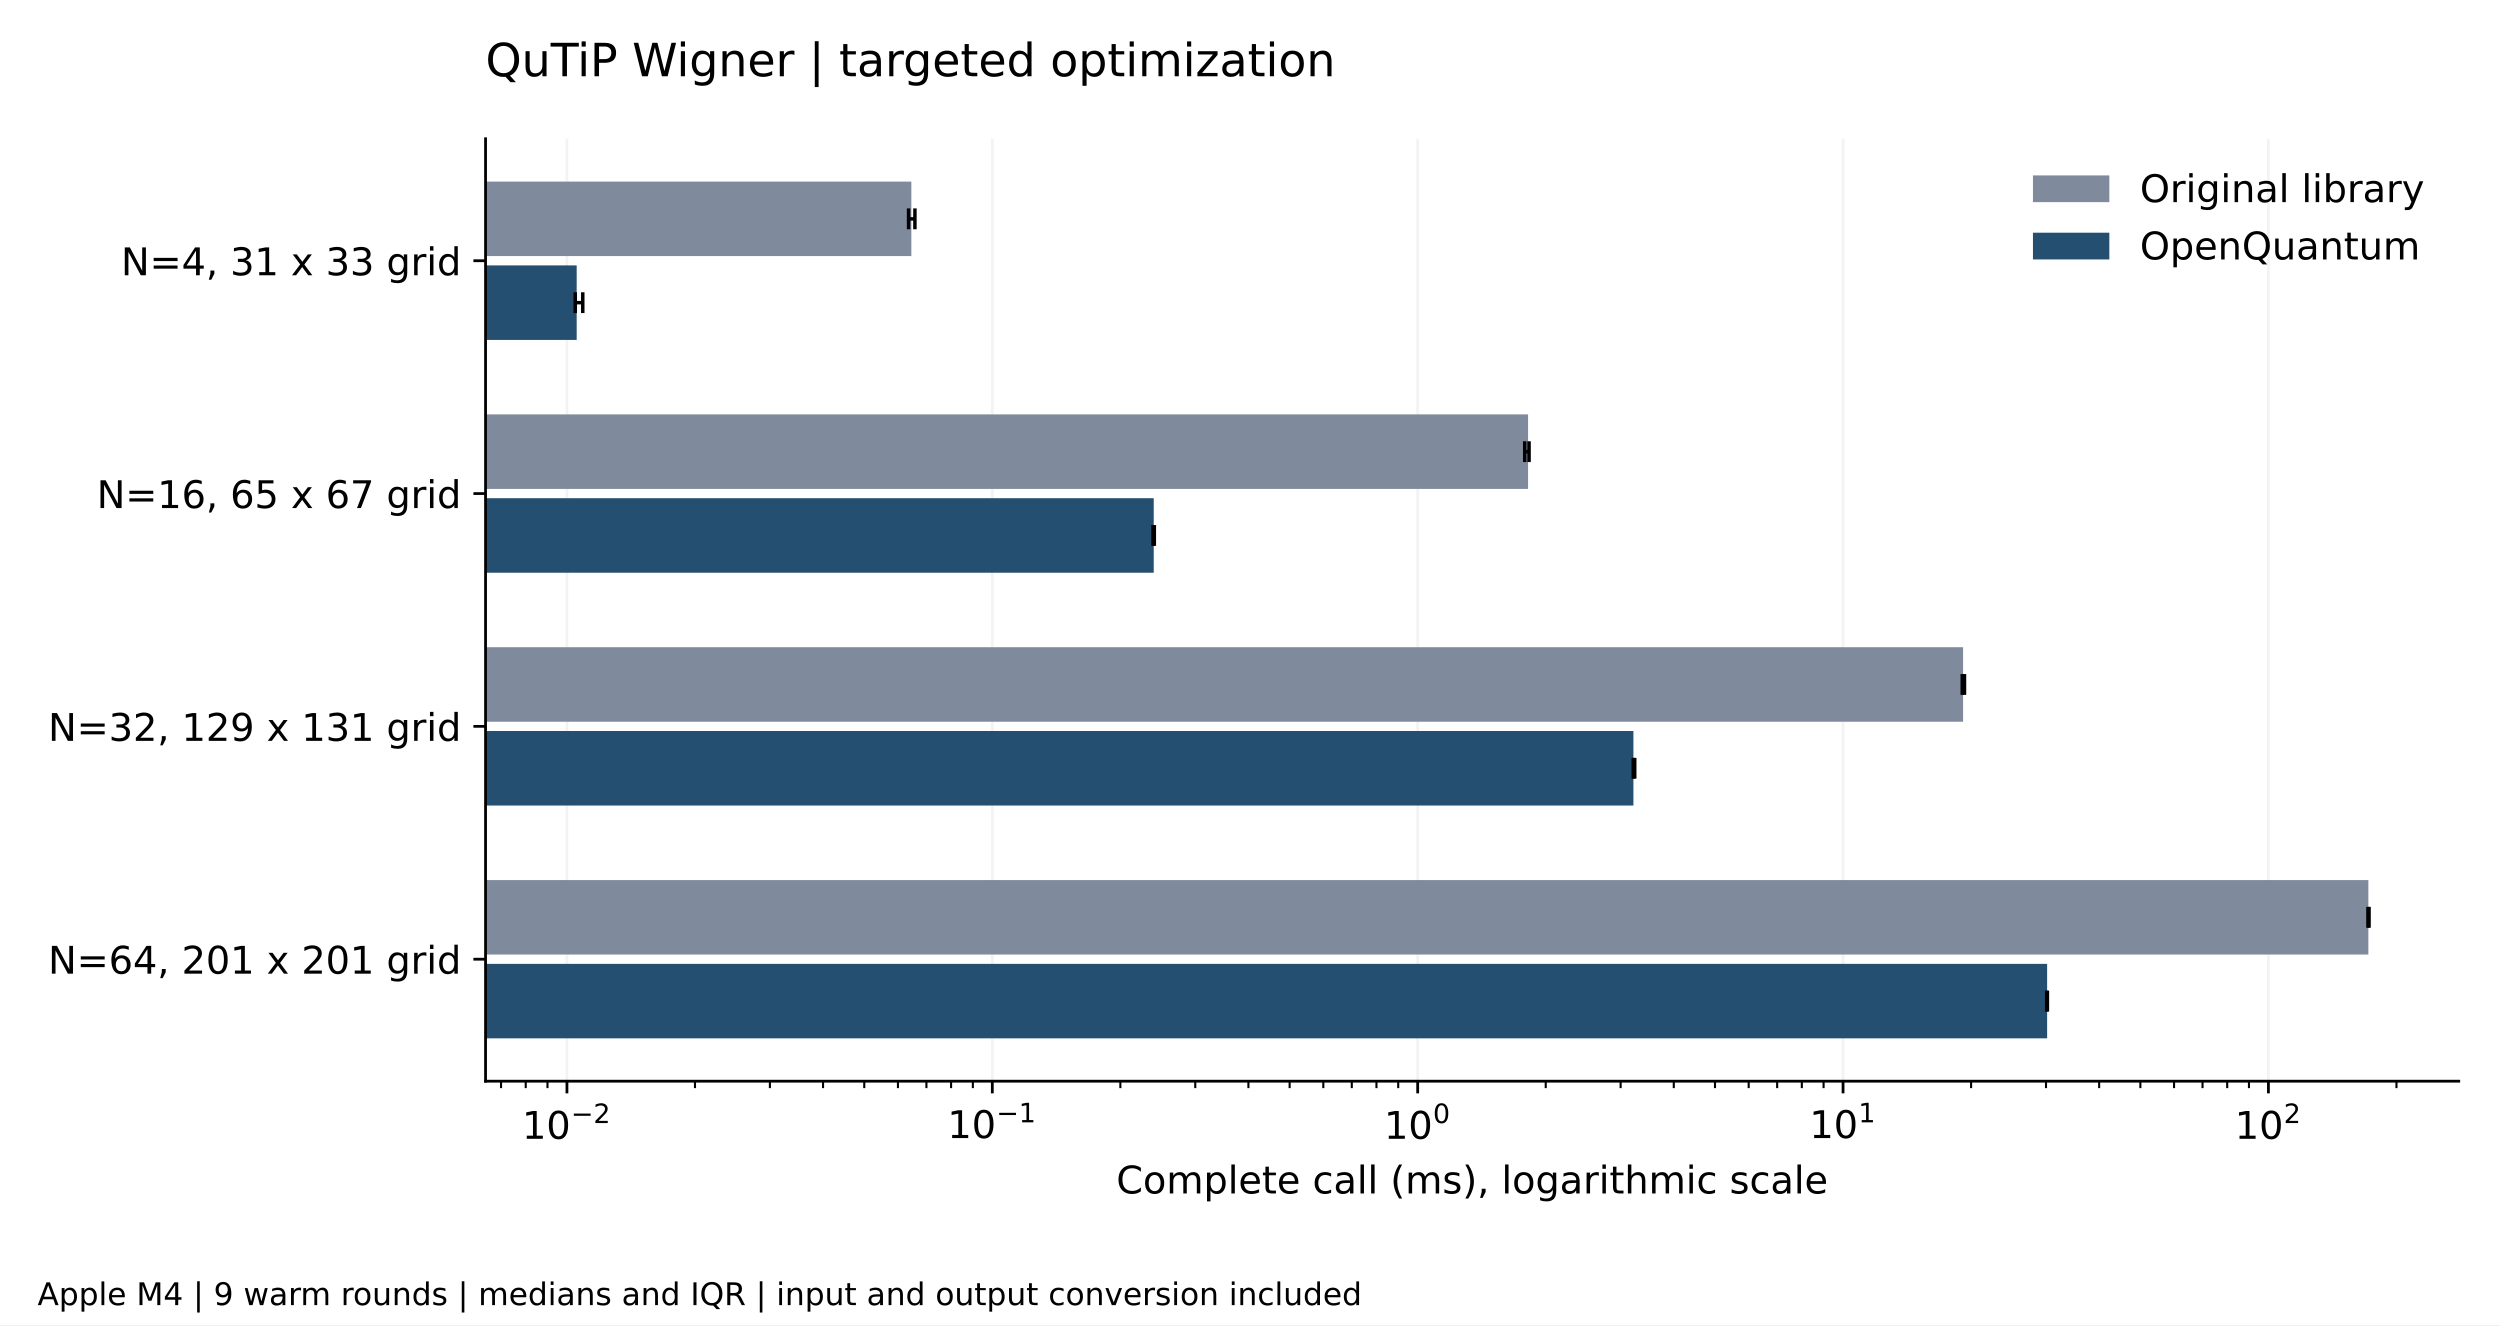
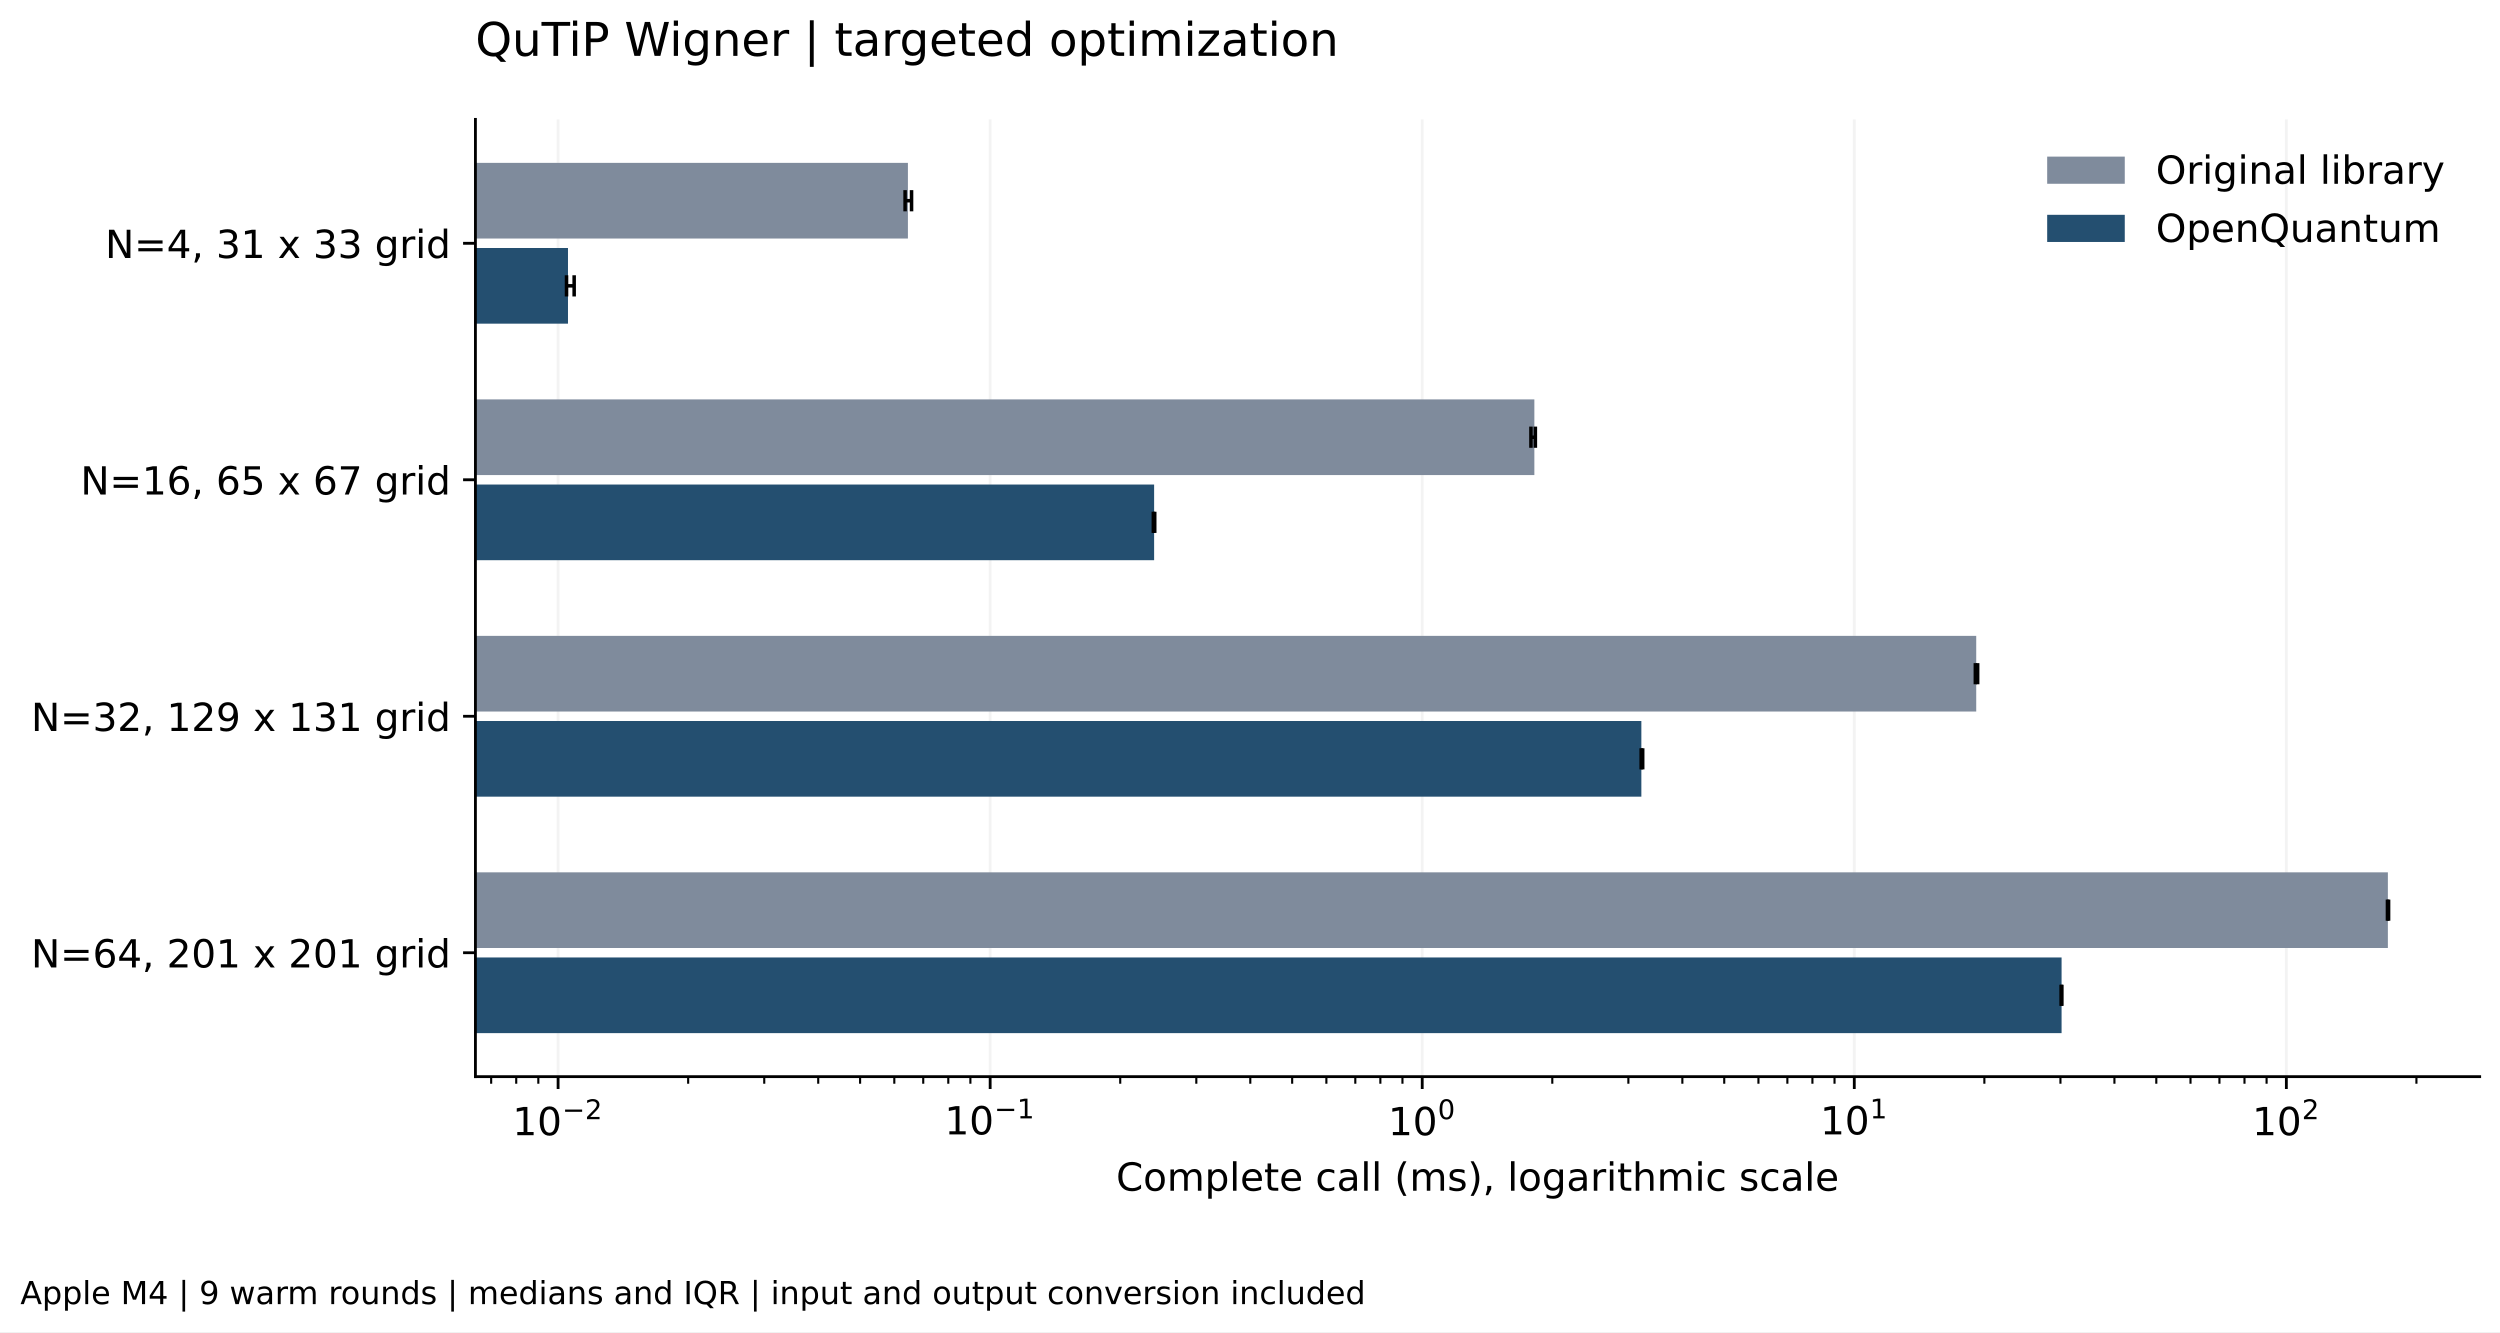
- <svg xmlns="http://www.w3.org/2000/svg" xmlns:xlink="http://www.w3.org/1999/xlink" width="720pt" height="381.6pt" viewBox="0 0 720 381.6" version="1.1">
+ <svg xmlns="http://www.w3.org/2000/svg" xmlns:xlink="http://www.w3.org/1999/xlink" width="708.84pt" height="377.686pt" viewBox="0 0 708.84 377.686" version="1.1">
  <defs>
    <style type="text/css">*{stroke-linejoin: round; stroke-linecap: butt}</style>
  </defs>
  <g id="figure_1">
    <g id="patch_1">
-       <path d="M 0 381.6  L 720 381.6  L 720 0  L 0 0  z " style="fill: #ffffff" />
+       <path d="M 0 377.686 L 708.84 377.686 L 708.84 0 L 0 0 z " style="fill: #ffffff" />
    </g>
    <g id="axes_1">
      <g id="patch_2">
-         <path d="M 139.84 311.381  L 708.12 311.381  L 708.12 39.96  L 139.84 39.96  z " style="fill: #ffffff" />
+         <path d="M 134.8 305.269 L 703.08 305.269 L 703.08 33.848 L 134.8 33.848 z " style="fill: #ffffff" />
      </g>
      <g id="matplotlib.axis_1">
        <g id="xtick_1">
          <g id="line2d_1">
-             <path d="M 163.279 311.381  L 163.279 39.96  " clip-path="url(#p8d3954fc67)" style="fill: none; stroke: #b0b0b0; stroke-opacity: 0.15; stroke-width: 0.8; stroke-linecap: square" />
+             <path d="M 158.239 305.269 L 158.239 33.848 " clip-path="url(#pa6302157f1)" style="fill: none; stroke: #b0b0b0; stroke-opacity: 0.15; stroke-width: 0.8; stroke-linecap: square" />
          </g>
          <g id="line2d_2">
            <defs>
-               <path id="m61a416c330" d="M 0 0  L 0 3.5  " style="stroke: #000000; stroke-width: 0.8" />
+               <path id="m61a416c330" d="M 0 0 L 0 3.5 " style="stroke: #000000; stroke-width: 0.8" />
            </defs>
            <g>
-               <use xlink:href="#m61a416c330" x="163.279" y="311.381" style="stroke: #000000; stroke-width: 0.8" />
+               <use xlink:href="#m61a416c330" x="158.239" y="305.269" style="stroke: #000000; stroke-width: 0.8" />
            </g>
          </g>
          <g id="text_1">
-             <g transform="translate(150.3538 328.7214)">
+             <g transform="translate(145.3138 322.6091)">
              <text>
                <tspan x="0" y="-0.737" style="font-size: 11px; font-family: 'DejaVu Sans'">1</tspan>
                <tspan x="6.999" y="-0.737" style="font-size: 11px; font-family: 'DejaVu Sans'">0</tspan>
                <tspan x="14.102" y="-5.28" style="font-size: 7.7px; font-family: 'DejaVu Sans'">−</tspan>
                <tspan x="20.554" y="-5.28" style="font-size: 7.7px; font-family: 'DejaVu Sans'">2</tspan>
              </text>
            </g>
          </g>
        </g>
        <g id="xtick_2">
          <g id="line2d_3">
-             <path d="M 285.785 311.381  L 285.785 39.96  " clip-path="url(#p8d3954fc67)" style="fill: none; stroke: #b0b0b0; stroke-opacity: 0.15; stroke-width: 0.8; stroke-linecap: square" />
+             <path d="M 280.745 305.269 L 280.745 33.848 " clip-path="url(#pa6302157f1)" style="fill: none; stroke: #b0b0b0; stroke-opacity: 0.15; stroke-width: 0.8; stroke-linecap: square" />
          </g>
          <g id="line2d_4">
            <g>
-               <use xlink:href="#m61a416c330" x="285.785" y="311.381" style="stroke: #000000; stroke-width: 0.8" />
+               <use xlink:href="#m61a416c330" x="280.745" y="305.269" style="stroke: #000000; stroke-width: 0.8" />
            </g>
          </g>
          <g id="text_2">
-             <g transform="translate(272.8603 328.6114)">
+             <g transform="translate(267.8203 322.4991)">
              <text>
                <tspan x="0" y="-0.846" style="font-size: 11px; font-family: 'DejaVu Sans'">1</tspan>
                <tspan x="6.999" y="-0.846" style="font-size: 11px; font-family: 'DejaVu Sans'">0</tspan>
                <tspan x="14.102" y="-5.389" style="font-size: 7.7px; font-family: 'DejaVu Sans'">−</tspan>
                <tspan x="20.554" y="-5.389" style="font-size: 7.7px; font-family: 'DejaVu Sans'">1</tspan>
              </text>
            </g>
          </g>
        </g>
        <g id="xtick_3">
          <g id="line2d_5">
-             <path d="M 408.292 311.381  L 408.292 39.96  " clip-path="url(#p8d3954fc67)" style="fill: none; stroke: #b0b0b0; stroke-opacity: 0.15; stroke-width: 0.8; stroke-linecap: square" />
+             <path d="M 403.252 305.269 L 403.252 33.848 " clip-path="url(#pa6302157f1)" style="fill: none; stroke: #b0b0b0; stroke-opacity: 0.15; stroke-width: 0.8; stroke-linecap: square" />
          </g>
          <g id="line2d_6">
            <g>
-               <use xlink:href="#m61a416c330" x="408.292" y="311.381" style="stroke: #000000; stroke-width: 0.8" />
+               <use xlink:href="#m61a416c330" x="403.252" y="305.269" style="stroke: #000000; stroke-width: 0.8" />
            </g>
          </g>
          <g id="text_3">
-             <g transform="translate(398.6119 328.7214)">
+             <g transform="translate(393.5719 322.6091)">
              <text>
                <tspan x="0" y="-0.737" style="font-size: 11px; font-family: 'DejaVu Sans'">1</tspan>
                <tspan x="6.999" y="-0.737" style="font-size: 11px; font-family: 'DejaVu Sans'">0</tspan>
                <tspan x="14.102" y="-5.28" style="font-size: 7.7px; font-family: 'DejaVu Sans'">0</tspan>
              </text>
            </g>
          </g>
        </g>
        <g id="xtick_4">
          <g id="line2d_7">
-             <path d="M 530.798 311.381  L 530.798 39.96  " clip-path="url(#p8d3954fc67)" style="fill: none; stroke: #b0b0b0; stroke-opacity: 0.15; stroke-width: 0.8; stroke-linecap: square" />
+             <path d="M 525.758 305.269 L 525.758 33.848 " clip-path="url(#pa6302157f1)" style="fill: none; stroke: #b0b0b0; stroke-opacity: 0.15; stroke-width: 0.8; stroke-linecap: square" />
          </g>
          <g id="line2d_8">
            <g>
-               <use xlink:href="#m61a416c330" x="530.798" y="311.381" style="stroke: #000000; stroke-width: 0.8" />
+               <use xlink:href="#m61a416c330" x="525.758" y="305.269" style="stroke: #000000; stroke-width: 0.8" />
            </g>
          </g>
          <g id="text_4">
-             <g transform="translate(521.1184 328.6114)">
+             <g transform="translate(516.0784 322.4991)">
              <text>
                <tspan x="0" y="-0.846" style="font-size: 11px; font-family: 'DejaVu Sans'">1</tspan>
                <tspan x="6.999" y="-0.846" style="font-size: 11px; font-family: 'DejaVu Sans'">0</tspan>
                <tspan x="14.102" y="-5.389" style="font-size: 7.7px; font-family: 'DejaVu Sans'">1</tspan>
              </text>
            </g>
          </g>
        </g>
        <g id="xtick_5">
          <g id="line2d_9">
-             <path d="M 653.305 311.381  L 653.305 39.96  " clip-path="url(#p8d3954fc67)" style="fill: none; stroke: #b0b0b0; stroke-opacity: 0.15; stroke-width: 0.8; stroke-linecap: square" />
+             <path d="M 648.265 305.269 L 648.265 33.848 " clip-path="url(#pa6302157f1)" style="fill: none; stroke: #b0b0b0; stroke-opacity: 0.15; stroke-width: 0.8; stroke-linecap: square" />
          </g>
          <g id="line2d_10">
            <g>
-               <use xlink:href="#m61a416c330" x="653.305" y="311.381" style="stroke: #000000; stroke-width: 0.8" />
+               <use xlink:href="#m61a416c330" x="648.265" y="305.269" style="stroke: #000000; stroke-width: 0.8" />
            </g>
          </g>
          <g id="text_5">
-             <g transform="translate(643.625 328.7214)">
+             <g transform="translate(638.585 322.6091)">
              <text>
                <tspan x="0" y="-0.737" style="font-size: 11px; font-family: 'DejaVu Sans'">1</tspan>
                <tspan x="6.999" y="-0.737" style="font-size: 11px; font-family: 'DejaVu Sans'">0</tspan>
                <tspan x="14.102" y="-5.28" style="font-size: 7.7px; font-family: 'DejaVu Sans'">2</tspan>
              </text>
            </g>
          </g>
        </g>
        <g id="xtick_6">
          <g id="line2d_11">
            <defs>
-               <path id="m21b6cb8df6" d="M 0 0  L 0 2  " style="stroke: #000000; stroke-width: 0.6" />
+               <path id="m21b6cb8df6" d="M 0 0 L 0 2 " style="stroke: #000000; stroke-width: 0.6" />
            </defs>
            <g>
-               <use xlink:href="#m21b6cb8df6" x="144.302" y="311.381" style="stroke: #000000; stroke-width: 0.6" />
+               <use xlink:href="#m21b6cb8df6" x="139.262" y="305.269" style="stroke: #000000; stroke-width: 0.6" />
            </g>
          </g>
        </g>
        <g id="xtick_7">
          <g id="line2d_12">
            <g>
-               <use xlink:href="#m21b6cb8df6" x="151.407" y="311.381" style="stroke: #000000; stroke-width: 0.6" />
+               <use xlink:href="#m21b6cb8df6" x="146.367" y="305.269" style="stroke: #000000; stroke-width: 0.6" />
            </g>
          </g>
        </g>
        <g id="xtick_8">
          <g id="line2d_13">
            <g>
-               <use xlink:href="#m21b6cb8df6" x="157.673" y="311.381" style="stroke: #000000; stroke-width: 0.6" />
+               <use xlink:href="#m21b6cb8df6" x="152.633" y="305.269" style="stroke: #000000; stroke-width: 0.6" />
            </g>
          </g>
        </g>
        <g id="xtick_9">
          <g id="line2d_14">
            <g>
-               <use xlink:href="#m21b6cb8df6" x="200.157" y="311.381" style="stroke: #000000; stroke-width: 0.6" />
+               <use xlink:href="#m21b6cb8df6" x="195.117" y="305.269" style="stroke: #000000; stroke-width: 0.6" />
            </g>
          </g>
        </g>
        <g id="xtick_10">
          <g id="line2d_15">
            <g>
-               <use xlink:href="#m21b6cb8df6" x="221.729" y="311.381" style="stroke: #000000; stroke-width: 0.6" />
+               <use xlink:href="#m21b6cb8df6" x="216.689" y="305.269" style="stroke: #000000; stroke-width: 0.6" />
            </g>
          </g>
        </g>
        <g id="xtick_11">
          <g id="line2d_16">
            <g>
-               <use xlink:href="#m21b6cb8df6" x="237.035" y="311.381" style="stroke: #000000; stroke-width: 0.6" />
+               <use xlink:href="#m21b6cb8df6" x="231.995" y="305.269" style="stroke: #000000; stroke-width: 0.6" />
            </g>
          </g>
        </g>
        <g id="xtick_12">
          <g id="line2d_17">
            <g>
-               <use xlink:href="#m21b6cb8df6" x="248.907" y="311.381" style="stroke: #000000; stroke-width: 0.6" />
+               <use xlink:href="#m21b6cb8df6" x="243.867" y="305.269" style="stroke: #000000; stroke-width: 0.6" />
            </g>
          </g>
        </g>
        <g id="xtick_13">
          <g id="line2d_18">
            <g>
-               <use xlink:href="#m21b6cb8df6" x="258.607" y="311.381" style="stroke: #000000; stroke-width: 0.6" />
+               <use xlink:href="#m21b6cb8df6" x="253.567" y="305.269" style="stroke: #000000; stroke-width: 0.6" />
            </g>
          </g>
        </g>
        <g id="xtick_14">
          <g id="line2d_19">
            <g>
-               <use xlink:href="#m21b6cb8df6" x="266.809" y="311.381" style="stroke: #000000; stroke-width: 0.6" />
+               <use xlink:href="#m21b6cb8df6" x="261.769" y="305.269" style="stroke: #000000; stroke-width: 0.6" />
            </g>
          </g>
        </g>
        <g id="xtick_15">
          <g id="line2d_20">
            <g>
-               <use xlink:href="#m21b6cb8df6" x="273.913" y="311.381" style="stroke: #000000; stroke-width: 0.6" />
+               <use xlink:href="#m21b6cb8df6" x="268.873" y="305.269" style="stroke: #000000; stroke-width: 0.6" />
            </g>
          </g>
        </g>
        <g id="xtick_16">
          <g id="line2d_21">
            <g>
-               <use xlink:href="#m21b6cb8df6" x="280.18" y="311.381" style="stroke: #000000; stroke-width: 0.6" />
+               <use xlink:href="#m21b6cb8df6" x="275.14" y="305.269" style="stroke: #000000; stroke-width: 0.6" />
            </g>
          </g>
        </g>
        <g id="xtick_17">
          <g id="line2d_22">
            <g>
-               <use xlink:href="#m21b6cb8df6" x="322.663" y="311.381" style="stroke: #000000; stroke-width: 0.6" />
+               <use xlink:href="#m21b6cb8df6" x="317.623" y="305.269" style="stroke: #000000; stroke-width: 0.6" />
            </g>
          </g>
        </g>
        <g id="xtick_18">
          <g id="line2d_23">
            <g>
-               <use xlink:href="#m21b6cb8df6" x="344.236" y="311.381" style="stroke: #000000; stroke-width: 0.6" />
+               <use xlink:href="#m21b6cb8df6" x="339.196" y="305.269" style="stroke: #000000; stroke-width: 0.6" />
            </g>
          </g>
        </g>
        <g id="xtick_19">
          <g id="line2d_24">
            <g>
-               <use xlink:href="#m21b6cb8df6" x="359.542" y="311.381" style="stroke: #000000; stroke-width: 0.6" />
+               <use xlink:href="#m21b6cb8df6" x="354.502" y="305.269" style="stroke: #000000; stroke-width: 0.6" />
            </g>
          </g>
        </g>
        <g id="xtick_20">
          <g id="line2d_25">
            <g>
-               <use xlink:href="#m21b6cb8df6" x="371.414" y="311.381" style="stroke: #000000; stroke-width: 0.6" />
+               <use xlink:href="#m21b6cb8df6" x="366.374" y="305.269" style="stroke: #000000; stroke-width: 0.6" />
            </g>
          </g>
        </g>
        <g id="xtick_21">
          <g id="line2d_26">
            <g>
-               <use xlink:href="#m21b6cb8df6" x="381.114" y="311.381" style="stroke: #000000; stroke-width: 0.6" />
+               <use xlink:href="#m21b6cb8df6" x="376.074" y="305.269" style="stroke: #000000; stroke-width: 0.6" />
            </g>
          </g>
        </g>
        <g id="xtick_22">
          <g id="line2d_27">
            <g>
-               <use xlink:href="#m21b6cb8df6" x="389.315" y="311.381" style="stroke: #000000; stroke-width: 0.6" />
+               <use xlink:href="#m21b6cb8df6" x="384.275" y="305.269" style="stroke: #000000; stroke-width: 0.6" />
            </g>
          </g>
        </g>
        <g id="xtick_23">
          <g id="line2d_28">
            <g>
-               <use xlink:href="#m21b6cb8df6" x="396.42" y="311.381" style="stroke: #000000; stroke-width: 0.6" />
+               <use xlink:href="#m21b6cb8df6" x="391.38" y="305.269" style="stroke: #000000; stroke-width: 0.6" />
            </g>
          </g>
        </g>
        <g id="xtick_24">
          <g id="line2d_29">
            <g>
-               <use xlink:href="#m21b6cb8df6" x="402.686" y="311.381" style="stroke: #000000; stroke-width: 0.6" />
+               <use xlink:href="#m21b6cb8df6" x="397.646" y="305.269" style="stroke: #000000; stroke-width: 0.6" />
            </g>
          </g>
        </g>
        <g id="xtick_25">
          <g id="line2d_30">
            <g>
-               <use xlink:href="#m21b6cb8df6" x="445.17" y="311.381" style="stroke: #000000; stroke-width: 0.6" />
+               <use xlink:href="#m21b6cb8df6" x="440.13" y="305.269" style="stroke: #000000; stroke-width: 0.6" />
            </g>
          </g>
        </g>
        <g id="xtick_26">
          <g id="line2d_31">
            <g>
-               <use xlink:href="#m21b6cb8df6" x="466.742" y="311.381" style="stroke: #000000; stroke-width: 0.6" />
+               <use xlink:href="#m21b6cb8df6" x="461.702" y="305.269" style="stroke: #000000; stroke-width: 0.6" />
            </g>
          </g>
        </g>
        <g id="xtick_27">
          <g id="line2d_32">
            <g>
-               <use xlink:href="#m21b6cb8df6" x="482.048" y="311.381" style="stroke: #000000; stroke-width: 0.6" />
+               <use xlink:href="#m21b6cb8df6" x="477.008" y="305.269" style="stroke: #000000; stroke-width: 0.6" />
            </g>
          </g>
        </g>
        <g id="xtick_28">
          <g id="line2d_33">
            <g>
-               <use xlink:href="#m21b6cb8df6" x="493.92" y="311.381" style="stroke: #000000; stroke-width: 0.6" />
+               <use xlink:href="#m21b6cb8df6" x="488.88" y="305.269" style="stroke: #000000; stroke-width: 0.6" />
            </g>
          </g>
        </g>
        <g id="xtick_29">
          <g id="line2d_34">
            <g>
-               <use xlink:href="#m21b6cb8df6" x="503.62" y="311.381" style="stroke: #000000; stroke-width: 0.6" />
+               <use xlink:href="#m21b6cb8df6" x="498.58" y="305.269" style="stroke: #000000; stroke-width: 0.6" />
            </g>
          </g>
        </g>
        <g id="xtick_30">
          <g id="line2d_35">
            <g>
-               <use xlink:href="#m21b6cb8df6" x="511.822" y="311.381" style="stroke: #000000; stroke-width: 0.6" />
+               <use xlink:href="#m21b6cb8df6" x="506.782" y="305.269" style="stroke: #000000; stroke-width: 0.6" />
            </g>
          </g>
        </g>
        <g id="xtick_31">
          <g id="line2d_36">
            <g>
-               <use xlink:href="#m21b6cb8df6" x="518.926" y="311.381" style="stroke: #000000; stroke-width: 0.6" />
+               <use xlink:href="#m21b6cb8df6" x="513.886" y="305.269" style="stroke: #000000; stroke-width: 0.6" />
            </g>
          </g>
        </g>
        <g id="xtick_32">
          <g id="line2d_37">
            <g>
-               <use xlink:href="#m21b6cb8df6" x="525.193" y="311.381" style="stroke: #000000; stroke-width: 0.6" />
+               <use xlink:href="#m21b6cb8df6" x="520.153" y="305.269" style="stroke: #000000; stroke-width: 0.6" />
            </g>
          </g>
        </g>
        <g id="xtick_33">
          <g id="line2d_38">
            <g>
-               <use xlink:href="#m21b6cb8df6" x="567.677" y="311.381" style="stroke: #000000; stroke-width: 0.6" />
+               <use xlink:href="#m21b6cb8df6" x="562.637" y="305.269" style="stroke: #000000; stroke-width: 0.6" />
            </g>
          </g>
        </g>
        <g id="xtick_34">
          <g id="line2d_39">
            <g>
-               <use xlink:href="#m21b6cb8df6" x="589.249" y="311.381" style="stroke: #000000; stroke-width: 0.6" />
+               <use xlink:href="#m21b6cb8df6" x="584.209" y="305.269" style="stroke: #000000; stroke-width: 0.6" />
            </g>
          </g>
        </g>
        <g id="xtick_35">
          <g id="line2d_40">
            <g>
-               <use xlink:href="#m21b6cb8df6" x="604.555" y="311.381" style="stroke: #000000; stroke-width: 0.6" />
+               <use xlink:href="#m21b6cb8df6" x="599.515" y="305.269" style="stroke: #000000; stroke-width: 0.6" />
            </g>
          </g>
        </g>
        <g id="xtick_36">
          <g id="line2d_41">
            <g>
-               <use xlink:href="#m21b6cb8df6" x="616.427" y="311.381" style="stroke: #000000; stroke-width: 0.6" />
+               <use xlink:href="#m21b6cb8df6" x="611.387" y="305.269" style="stroke: #000000; stroke-width: 0.6" />
            </g>
          </g>
        </g>
        <g id="xtick_37">
          <g id="line2d_42">
            <g>
-               <use xlink:href="#m21b6cb8df6" x="626.127" y="311.381" style="stroke: #000000; stroke-width: 0.6" />
+               <use xlink:href="#m21b6cb8df6" x="621.087" y="305.269" style="stroke: #000000; stroke-width: 0.6" />
            </g>
          </g>
        </g>
        <g id="xtick_38">
          <g id="line2d_43">
            <g>
-               <use xlink:href="#m21b6cb8df6" x="634.328" y="311.381" style="stroke: #000000; stroke-width: 0.6" />
+               <use xlink:href="#m21b6cb8df6" x="629.288" y="305.269" style="stroke: #000000; stroke-width: 0.6" />
            </g>
          </g>
        </g>
        <g id="xtick_39">
          <g id="line2d_44">
            <g>
-               <use xlink:href="#m21b6cb8df6" x="641.433" y="311.381" style="stroke: #000000; stroke-width: 0.6" />
+               <use xlink:href="#m21b6cb8df6" x="636.393" y="305.269" style="stroke: #000000; stroke-width: 0.6" />
            </g>
          </g>
        </g>
        <g id="xtick_40">
          <g id="line2d_45">
            <g>
-               <use xlink:href="#m21b6cb8df6" x="647.699" y="311.381" style="stroke: #000000; stroke-width: 0.6" />
+               <use xlink:href="#m21b6cb8df6" x="642.659" y="305.269" style="stroke: #000000; stroke-width: 0.6" />
            </g>
          </g>
        </g>
        <g id="xtick_41">
          <g id="line2d_46">
            <g>
-               <use xlink:href="#m21b6cb8df6" x="690.183" y="311.381" style="stroke: #000000; stroke-width: 0.6" />
+               <use xlink:href="#m21b6cb8df6" x="685.143" y="305.269" style="stroke: #000000; stroke-width: 0.6" />
            </g>
          </g>
        </g>
        <g id="text_6">
-           <text style="font-size: 11px; font-family: 'DejaVu Sans', 'Bitstream Vera Sans', 'Computer Modern Sans Serif', 'Lucida Grande', 'Verdana', 'Geneva', 'Lucid', 'Arial', 'Helvetica', 'Avant Garde', sans-serif; text-anchor: middle" x="423.98" y="343.722" transform="rotate(-0 423.98 343.7223)">Complete call (ms), logarithmic scale</text>
+           <text style="font-size: 11px; font-family: 'DejaVu Sans', 'Bitstream Vera Sans', 'Computer Modern Sans Serif', 'Lucida Grande', 'Verdana', 'Geneva', 'Lucid', 'Arial', 'Helvetica', 'Avant Garde', sans-serif; text-anchor: middle" x="418.94" y="337.61" transform="rotate(-0 418.94 337.61)">Complete call (ms), logarithmic scale</text>
        </g>
      </g>
      <g id="matplotlib.axis_2">
        <g id="ytick_1">
          <g id="line2d_47">
            <defs>
-               <path id="mc757ca3433" d="M 0 0  L -3.5 0  " style="stroke: #000000; stroke-width: 0.8" />
+               <path id="mc757ca3433" d="M 0 0 L -3.5 0 " style="stroke: #000000; stroke-width: 0.8" />
            </defs>
            <g>
-               <use xlink:href="#mc757ca3433" x="139.84" y="75.095" style="stroke: #000000; stroke-width: 0.8" />
+               <use xlink:href="#mc757ca3433" x="134.8" y="68.982" style="stroke: #000000; stroke-width: 0.8" />
            </g>
          </g>
          <g id="text_7">
-             <text style="font-size: 11px; font-family: 'DejaVu Sans', 'Bitstream Vera Sans', 'Computer Modern Sans Serif', 'Lucida Grande', 'Verdana', 'Geneva', 'Lucid', 'Arial', 'Helvetica', 'Avant Garde', sans-serif; text-anchor: end" x="132.84" y="79.274" transform="rotate(-0 132.84 79.27373)">N=4, 31 x 33 grid</text>
+             <text style="font-size: 11px; font-family: 'DejaVu Sans', 'Bitstream Vera Sans', 'Computer Modern Sans Serif', 'Lucida Grande', 'Verdana', 'Geneva', 'Lucid', 'Arial', 'Helvetica', 'Avant Garde', sans-serif; text-anchor: end" x="127.8" y="73.161" transform="rotate(-0 127.8 73.16142)">N=4, 31 x 33 grid</text>
          </g>
        </g>
        <g id="ytick_2">
          <g id="line2d_48">
            <g>
-               <use xlink:href="#mc757ca3433" x="139.84" y="142.145" style="stroke: #000000; stroke-width: 0.8" />
+               <use xlink:href="#mc757ca3433" x="134.8" y="136.033" style="stroke: #000000; stroke-width: 0.8" />
            </g>
          </g>
          <g id="text_8">
-             <text style="font-size: 11px; font-family: 'DejaVu Sans', 'Bitstream Vera Sans', 'Computer Modern Sans Serif', 'Lucida Grande', 'Verdana', 'Geneva', 'Lucid', 'Arial', 'Helvetica', 'Avant Garde', sans-serif; text-anchor: end" x="132.84" y="146.324" transform="rotate(-0 132.84 146.3245)">N=16, 65 x 67 grid</text>
+             <text style="font-size: 11px; font-family: 'DejaVu Sans', 'Bitstream Vera Sans', 'Computer Modern Sans Serif', 'Lucida Grande', 'Verdana', 'Geneva', 'Lucid', 'Arial', 'Helvetica', 'Avant Garde', sans-serif; text-anchor: end" x="127.8" y="140.212" transform="rotate(-0 127.8 140.2122)">N=16, 65 x 67 grid</text>
          </g>
        </g>
        <g id="ytick_3">
          <g id="line2d_49">
            <g>
-               <use xlink:href="#mc757ca3433" x="139.84" y="209.196" style="stroke: #000000; stroke-width: 0.8" />
+               <use xlink:href="#mc757ca3433" x="134.8" y="203.084" style="stroke: #000000; stroke-width: 0.8" />
            </g>
          </g>
          <g id="text_9">
-             <text style="font-size: 11px; font-family: 'DejaVu Sans', 'Bitstream Vera Sans', 'Computer Modern Sans Serif', 'Lucida Grande', 'Verdana', 'Geneva', 'Lucid', 'Arial', 'Helvetica', 'Avant Garde', sans-serif; text-anchor: end" x="132.84" y="213.375" transform="rotate(-0 132.84 213.3752)">N=32, 129 x 131 grid</text>
+             <text style="font-size: 11px; font-family: 'DejaVu Sans', 'Bitstream Vera Sans', 'Computer Modern Sans Serif', 'Lucida Grande', 'Verdana', 'Geneva', 'Lucid', 'Arial', 'Helvetica', 'Avant Garde', sans-serif; text-anchor: end" x="127.8" y="207.263" transform="rotate(-0 127.8 207.2629)">N=32, 129 x 131 grid</text>
          </g>
        </g>
        <g id="ytick_4">
          <g id="line2d_50">
            <g>
-               <use xlink:href="#mc757ca3433" x="139.84" y="276.247" style="stroke: #000000; stroke-width: 0.8" />
+               <use xlink:href="#mc757ca3433" x="134.8" y="270.135" style="stroke: #000000; stroke-width: 0.8" />
            </g>
          </g>
          <g id="text_10">
-             <text style="font-size: 11px; font-family: 'DejaVu Sans', 'Bitstream Vera Sans', 'Computer Modern Sans Serif', 'Lucida Grande', 'Verdana', 'Geneva', 'Lucid', 'Arial', 'Helvetica', 'Avant Garde', sans-serif; text-anchor: end" x="132.84" y="280.426" transform="rotate(-0 132.84 280.426)">N=64, 201 x 201 grid</text>
+             <text style="font-size: 11px; font-family: 'DejaVu Sans', 'Bitstream Vera Sans', 'Computer Modern Sans Serif', 'Lucida Grande', 'Verdana', 'Geneva', 'Lucid', 'Arial', 'Helvetica', 'Avant Garde', sans-serif; text-anchor: end" x="127.8" y="274.314" transform="rotate(-0 127.8 274.3137)">N=64, 201 x 201 grid</text>
          </g>
        </g>
      </g>
      <g id="patch_3">
-         <path d="M -122098.258 52.297  L 262.466 52.297  L 262.466 73.754  L -122098.258 73.754  z " clip-path="url(#p8d3954fc67)" style="fill: #7f8b9c" />
+         <path d="M -122103.298 46.185 L 257.426 46.185 L 257.426 67.641 L -122103.298 67.641 z " clip-path="url(#pa6302157f1)" style="fill: #7f8b9c" />
      </g>
      <g id="patch_4">
-         <path d="M -122098.258 119.348  L 440.086 119.348  L 440.086 140.804  L -122098.258 140.804  z " clip-path="url(#p8d3954fc67)" style="fill: #7f8b9c" />
+         <path d="M -122103.298 113.236 L 435.046 113.236 L 435.046 134.692 L -122103.298 134.692 z " clip-path="url(#pa6302157f1)" style="fill: #7f8b9c" />
      </g>
      <g id="patch_5">
-         <path d="M -122098.258 186.399  L 565.37 186.399  L 565.37 207.855  L -122098.258 207.855  z " clip-path="url(#p8d3954fc67)" style="fill: #7f8b9c" />
+         <path d="M -122103.298 180.287 L 560.33 180.287 L 560.33 201.743 L -122103.298 201.743 z " clip-path="url(#pa6302157f1)" style="fill: #7f8b9c" />
      </g>
      <g id="patch_6">
-         <path d="M -122098.258 253.45  L 682.088 253.45  L 682.088 274.906  L -122098.258 274.906  z " clip-path="url(#p8d3954fc67)" style="fill: #7f8b9c" />
+         <path d="M -122103.298 247.337 L 677.048 247.337 L 677.048 268.794 L -122103.298 268.794 z " clip-path="url(#pa6302157f1)" style="fill: #7f8b9c" />
      </g>
      <g id="patch_7">
-         <path d="M -122098.258 76.436  L 166.085 76.436  L 166.085 97.892  L -122098.258 97.892  z " clip-path="url(#p8d3954fc67)" style="fill: #244f70" />
+         <path d="M -122103.298 70.323 L 161.045 70.323 L 161.045 91.78 L -122103.298 91.78 z " clip-path="url(#pa6302157f1)" style="fill: #244f70" />
      </g>
      <g id="patch_8">
-         <path d="M -122098.258 143.486  L 332.275 143.486  L 332.275 164.943  L -122098.258 164.943  z " clip-path="url(#p8d3954fc67)" style="fill: #244f70" />
+         <path d="M -122103.298 137.374 L 327.235 137.374 L 327.235 158.83 L -122103.298 158.83 z " clip-path="url(#pa6302157f1)" style="fill: #244f70" />
      </g>
      <g id="patch_9">
-         <path d="M -122098.258 210.537  L 470.424 210.537  L 470.424 231.993  L -122098.258 231.993  z " clip-path="url(#p8d3954fc67)" style="fill: #244f70" />
+         <path d="M -122103.298 204.425 L 465.384 204.425 L 465.384 225.881 L -122103.298 225.881 z " clip-path="url(#pa6302157f1)" style="fill: #244f70" />
      </g>
      <g id="patch_10">
-         <path d="M -122098.258 277.588  L 589.573 277.588  L 589.573 299.044  L -122098.258 299.044  z " clip-path="url(#p8d3954fc67)" style="fill: #244f70" />
+         <path d="M -122103.298 271.476 L 584.533 271.476 L 584.533 292.932 L -122103.298 292.932 z " clip-path="url(#pa6302157f1)" style="fill: #244f70" />
      </g>
      <g id="LineCollection_1">
-         <path d="M 261.668 63.025  L 263.496 63.025  " clip-path="url(#p8d3954fc67)" style="fill: none; stroke: #000000" />
-         <path d="M 439.117 130.076  L 440.371 130.076  " clip-path="url(#p8d3954fc67)" style="fill: none; stroke: #000000" />
-         <path d="M 565.121 197.127  L 565.774 197.127  " clip-path="url(#p8d3954fc67)" style="fill: none; stroke: #000000" />
-         <path d="M 681.968 264.178  L 682.289 264.178  " clip-path="url(#p8d3954fc67)" style="fill: none; stroke: #000000" />
+         <path d="M 256.628 56.913 L 258.456 56.913 " clip-path="url(#pa6302157f1)" style="fill: none; stroke: #000000" />
+         <path d="M 434.077 123.964 L 435.331 123.964 " clip-path="url(#pa6302157f1)" style="fill: none; stroke: #000000" />
+         <path d="M 560.081 191.015 L 560.734 191.015 " clip-path="url(#pa6302157f1)" style="fill: none; stroke: #000000" />
+         <path d="M 676.928 258.065 L 677.249 258.065 " clip-path="url(#pa6302157f1)" style="fill: none; stroke: #000000" />
      </g>
      <g id="line2d_51">
        <defs>
-           <path id="m023928d649" d="M 0 3  L 0 -3  " style="stroke: #000000" />
+           <path id="m023928d649" d="M 0 3 L 0 -3 " style="stroke: #000000" />
        </defs>
-         <g clip-path="url(#p8d3954fc67)">
-           <use xlink:href="#m023928d649" x="261.668" y="63.025" style="fill: #1f77b4; stroke: #000000" />
-           <use xlink:href="#m023928d649" x="439.117" y="130.076" style="fill: #1f77b4; stroke: #000000" />
-           <use xlink:href="#m023928d649" x="565.121" y="197.127" style="fill: #1f77b4; stroke: #000000" />
-           <use xlink:href="#m023928d649" x="681.968" y="264.178" style="fill: #1f77b4; stroke: #000000" />
+         <g clip-path="url(#pa6302157f1)">
+           <use xlink:href="#m023928d649" x="256.628" y="56.913" style="fill: #1f77b4; stroke: #000000" />
+           <use xlink:href="#m023928d649" x="434.077" y="123.964" style="fill: #1f77b4; stroke: #000000" />
+           <use xlink:href="#m023928d649" x="560.081" y="191.015" style="fill: #1f77b4; stroke: #000000" />
+           <use xlink:href="#m023928d649" x="676.928" y="258.065" style="fill: #1f77b4; stroke: #000000" />
        </g>
      </g>
      <g id="line2d_52">
-         <g clip-path="url(#p8d3954fc67)">
-           <use xlink:href="#m023928d649" x="263.496" y="63.025" style="fill: #1f77b4; stroke: #000000" />
-           <use xlink:href="#m023928d649" x="440.371" y="130.076" style="fill: #1f77b4; stroke: #000000" />
-           <use xlink:href="#m023928d649" x="565.774" y="197.127" style="fill: #1f77b4; stroke: #000000" />
-           <use xlink:href="#m023928d649" x="682.289" y="264.178" style="fill: #1f77b4; stroke: #000000" />
+         <g clip-path="url(#pa6302157f1)">
+           <use xlink:href="#m023928d649" x="258.456" y="56.913" style="fill: #1f77b4; stroke: #000000" />
+           <use xlink:href="#m023928d649" x="435.331" y="123.964" style="fill: #1f77b4; stroke: #000000" />
+           <use xlink:href="#m023928d649" x="560.734" y="191.015" style="fill: #1f77b4; stroke: #000000" />
+           <use xlink:href="#m023928d649" x="677.249" y="258.065" style="fill: #1f77b4; stroke: #000000" />
        </g>
      </g>
      <g id="LineCollection_2">
-         <path d="M 165.671 87.164  L 167.835 87.164  " clip-path="url(#p8d3954fc67)" style="fill: none; stroke: #000000" />
-         <path d="M 332.056 154.214  L 332.446 154.214  " clip-path="url(#p8d3954fc67)" style="fill: none; stroke: #000000" />
-         <path d="M 470.373 221.265  L 470.802 221.265  " clip-path="url(#p8d3954fc67)" style="fill: none; stroke: #000000" />
-         <path d="M 589.443 288.316  L 589.653 288.316  " clip-path="url(#p8d3954fc67)" style="fill: none; stroke: #000000" />
+         <path d="M 160.631 81.051 L 162.795 81.051 " clip-path="url(#pa6302157f1)" style="fill: none; stroke: #000000" />
+         <path d="M 327.016 148.102 L 327.406 148.102 " clip-path="url(#pa6302157f1)" style="fill: none; stroke: #000000" />
+         <path d="M 465.333 215.153 L 465.762 215.153 " clip-path="url(#pa6302157f1)" style="fill: none; stroke: #000000" />
+         <path d="M 584.403 282.204 L 584.613 282.204 " clip-path="url(#pa6302157f1)" style="fill: none; stroke: #000000" />
      </g>
      <g id="line2d_53">
-         <g clip-path="url(#p8d3954fc67)">
-           <use xlink:href="#m023928d649" x="165.671" y="87.164" style="fill: #1f77b4; stroke: #000000" />
-           <use xlink:href="#m023928d649" x="332.056" y="154.214" style="fill: #1f77b4; stroke: #000000" />
-           <use xlink:href="#m023928d649" x="470.373" y="221.265" style="fill: #1f77b4; stroke: #000000" />
-           <use xlink:href="#m023928d649" x="589.443" y="288.316" style="fill: #1f77b4; stroke: #000000" />
+         <g clip-path="url(#pa6302157f1)">
+           <use xlink:href="#m023928d649" x="160.631" y="81.051" style="fill: #1f77b4; stroke: #000000" />
+           <use xlink:href="#m023928d649" x="327.016" y="148.102" style="fill: #1f77b4; stroke: #000000" />
+           <use xlink:href="#m023928d649" x="465.333" y="215.153" style="fill: #1f77b4; stroke: #000000" />
+           <use xlink:href="#m023928d649" x="584.403" y="282.204" style="fill: #1f77b4; stroke: #000000" />
        </g>
      </g>
      <g id="line2d_54">
-         <g clip-path="url(#p8d3954fc67)">
-           <use xlink:href="#m023928d649" x="167.835" y="87.164" style="fill: #1f77b4; stroke: #000000" />
-           <use xlink:href="#m023928d649" x="332.446" y="154.214" style="fill: #1f77b4; stroke: #000000" />
-           <use xlink:href="#m023928d649" x="470.802" y="221.265" style="fill: #1f77b4; stroke: #000000" />
-           <use xlink:href="#m023928d649" x="589.653" y="288.316" style="fill: #1f77b4; stroke: #000000" />
+         <g clip-path="url(#pa6302157f1)">
+           <use xlink:href="#m023928d649" x="162.795" y="81.051" style="fill: #1f77b4; stroke: #000000" />
+           <use xlink:href="#m023928d649" x="327.406" y="148.102" style="fill: #1f77b4; stroke: #000000" />
+           <use xlink:href="#m023928d649" x="465.762" y="215.153" style="fill: #1f77b4; stroke: #000000" />
+           <use xlink:href="#m023928d649" x="584.613" y="282.204" style="fill: #1f77b4; stroke: #000000" />
        </g>
      </g>
      <g id="patch_11">
-         <path d="M 139.84 311.381  L 139.84 39.96  " style="fill: none; stroke: #000000; stroke-width: 0.8; stroke-linejoin: miter; stroke-linecap: square" />
+         <path d="M 134.8 305.269 L 134.8 33.848 " style="fill: none; stroke: #000000; stroke-width: 0.8; stroke-linejoin: miter; stroke-linecap: square" />
      </g>
      <g id="patch_12">
-         <path d="M 139.84 311.381  L 708.12 311.381  " style="fill: none; stroke: #000000; stroke-width: 0.8; stroke-linejoin: miter; stroke-linecap: square" />
+         <path d="M 134.8 305.269 L 703.08 305.269 " style="fill: none; stroke: #000000; stroke-width: 0.8; stroke-linejoin: miter; stroke-linecap: square" />
      </g>
      <g id="text_11">
-         <text style="font-size: 13.2px; font-family: 'DejaVu Sans', 'Bitstream Vera Sans', 'Computer Modern Sans Serif', 'Lucida Grande', 'Verdana', 'Geneva', 'Lucid', 'Arial', 'Helvetica', 'Avant Garde', sans-serif; text-anchor: start" x="139.84" y="21.96" transform="rotate(-0 139.84 21.96)">QuTiP Wigner | targeted optimization</text>
+         <text style="font-size: 13.2px; font-family: 'DejaVu Sans', 'Bitstream Vera Sans', 'Computer Modern Sans Serif', 'Lucida Grande', 'Verdana', 'Geneva', 'Lucid', 'Arial', 'Helvetica', 'Avant Garde', sans-serif; text-anchor: start" x="134.8" y="15.848" transform="rotate(-0 134.8 15.84769)">QuTiP Wigner | targeted optimization</text>
      </g>
      <g id="legend_1">
        <g id="patch_13">
-           <path d="M 585.489 58.218  L 607.489 58.218  L 607.489 50.518  L 585.489 50.518  z " style="fill: #7f8b9c" />
+           <path d="M 580.449 52.106 L 602.449 52.106 L 602.449 44.406 L 580.449 44.406 z " style="fill: #7f8b9c" />
        </g>
        <g id="text_12">
-           <text style="font-size: 11px; font-family: 'DejaVu Sans', 'Bitstream Vera Sans', 'Computer Modern Sans Serif', 'Lucida Grande', 'Verdana', 'Geneva', 'Lucid', 'Arial', 'Helvetica', 'Avant Garde', sans-serif; text-anchor: start" x="616.289" y="58.218" transform="rotate(-0 616.2889 58.21828)">Original library</text>
+           <text style="font-size: 11px; font-family: 'DejaVu Sans', 'Bitstream Vera Sans', 'Computer Modern Sans Serif', 'Lucida Grande', 'Verdana', 'Geneva', 'Lucid', 'Arial', 'Helvetica', 'Avant Garde', sans-serif; text-anchor: start" x="611.249" y="52.106" transform="rotate(-0 611.2489 52.10597)">Original library</text>
        </g>
        <g id="patch_14">
-           <path d="M 585.489 74.719  L 607.489 74.719  L 607.489 67.019  L 585.489 67.019  z " style="fill: #244f70" />
+           <path d="M 580.449 68.607 L 602.449 68.607 L 602.449 60.907 L 580.449 60.907 z " style="fill: #244f70" />
        </g>
        <g id="text_13">
-           <text style="font-size: 11px; font-family: 'DejaVu Sans', 'Bitstream Vera Sans', 'Computer Modern Sans Serif', 'Lucida Grande', 'Verdana', 'Geneva', 'Lucid', 'Arial', 'Helvetica', 'Avant Garde', sans-serif; text-anchor: start" x="616.289" y="74.719" transform="rotate(-0 616.2889 74.71914)">OpenQuantum</text>
+           <text style="font-size: 11px; font-family: 'DejaVu Sans', 'Bitstream Vera Sans', 'Computer Modern Sans Serif', 'Lucida Grande', 'Verdana', 'Geneva', 'Lucid', 'Arial', 'Helvetica', 'Avant Garde', sans-serif; text-anchor: start" x="611.249" y="68.607" transform="rotate(-0 611.2489 68.60683)">OpenQuantum</text>
        </g>
      </g>
    </g>
    <g id="text_14">
-       <text style="font-size: 9px; font-family: 'DejaVu Sans', 'Bitstream Vera Sans', 'Computer Modern Sans Serif', 'Lucida Grande', 'Verdana', 'Geneva', 'Lucid', 'Arial', 'Helvetica', 'Avant Garde', sans-serif; text-anchor: start" x="10.8" y="375.876" transform="rotate(-0 10.8 375.876)">Apple M4 | 9 warm rounds | medians and IQR | input and output conversion included</text>
+       <text style="font-size: 9px; font-family: 'DejaVu Sans', 'Bitstream Vera Sans', 'Computer Modern Sans Serif', 'Lucida Grande', 'Verdana', 'Geneva', 'Lucid', 'Arial', 'Helvetica', 'Avant Garde', sans-serif; text-anchor: start" x="5.76" y="369.764" transform="rotate(-0 5.76 369.7637)">Apple M4 | 9 warm rounds | medians and IQR | input and output conversion included</text>
    </g>
  </g>
  <defs>
-     <clipPath id="p8d3954fc67">
-       <rect x="139.84" y="39.96" width="568.28" height="271.421" />
+     <clipPath id="pa6302157f1">
+       <rect x="134.8" y="33.848" width="568.28" height="271.421" />
    </clipPath>
  </defs>
</svg>
